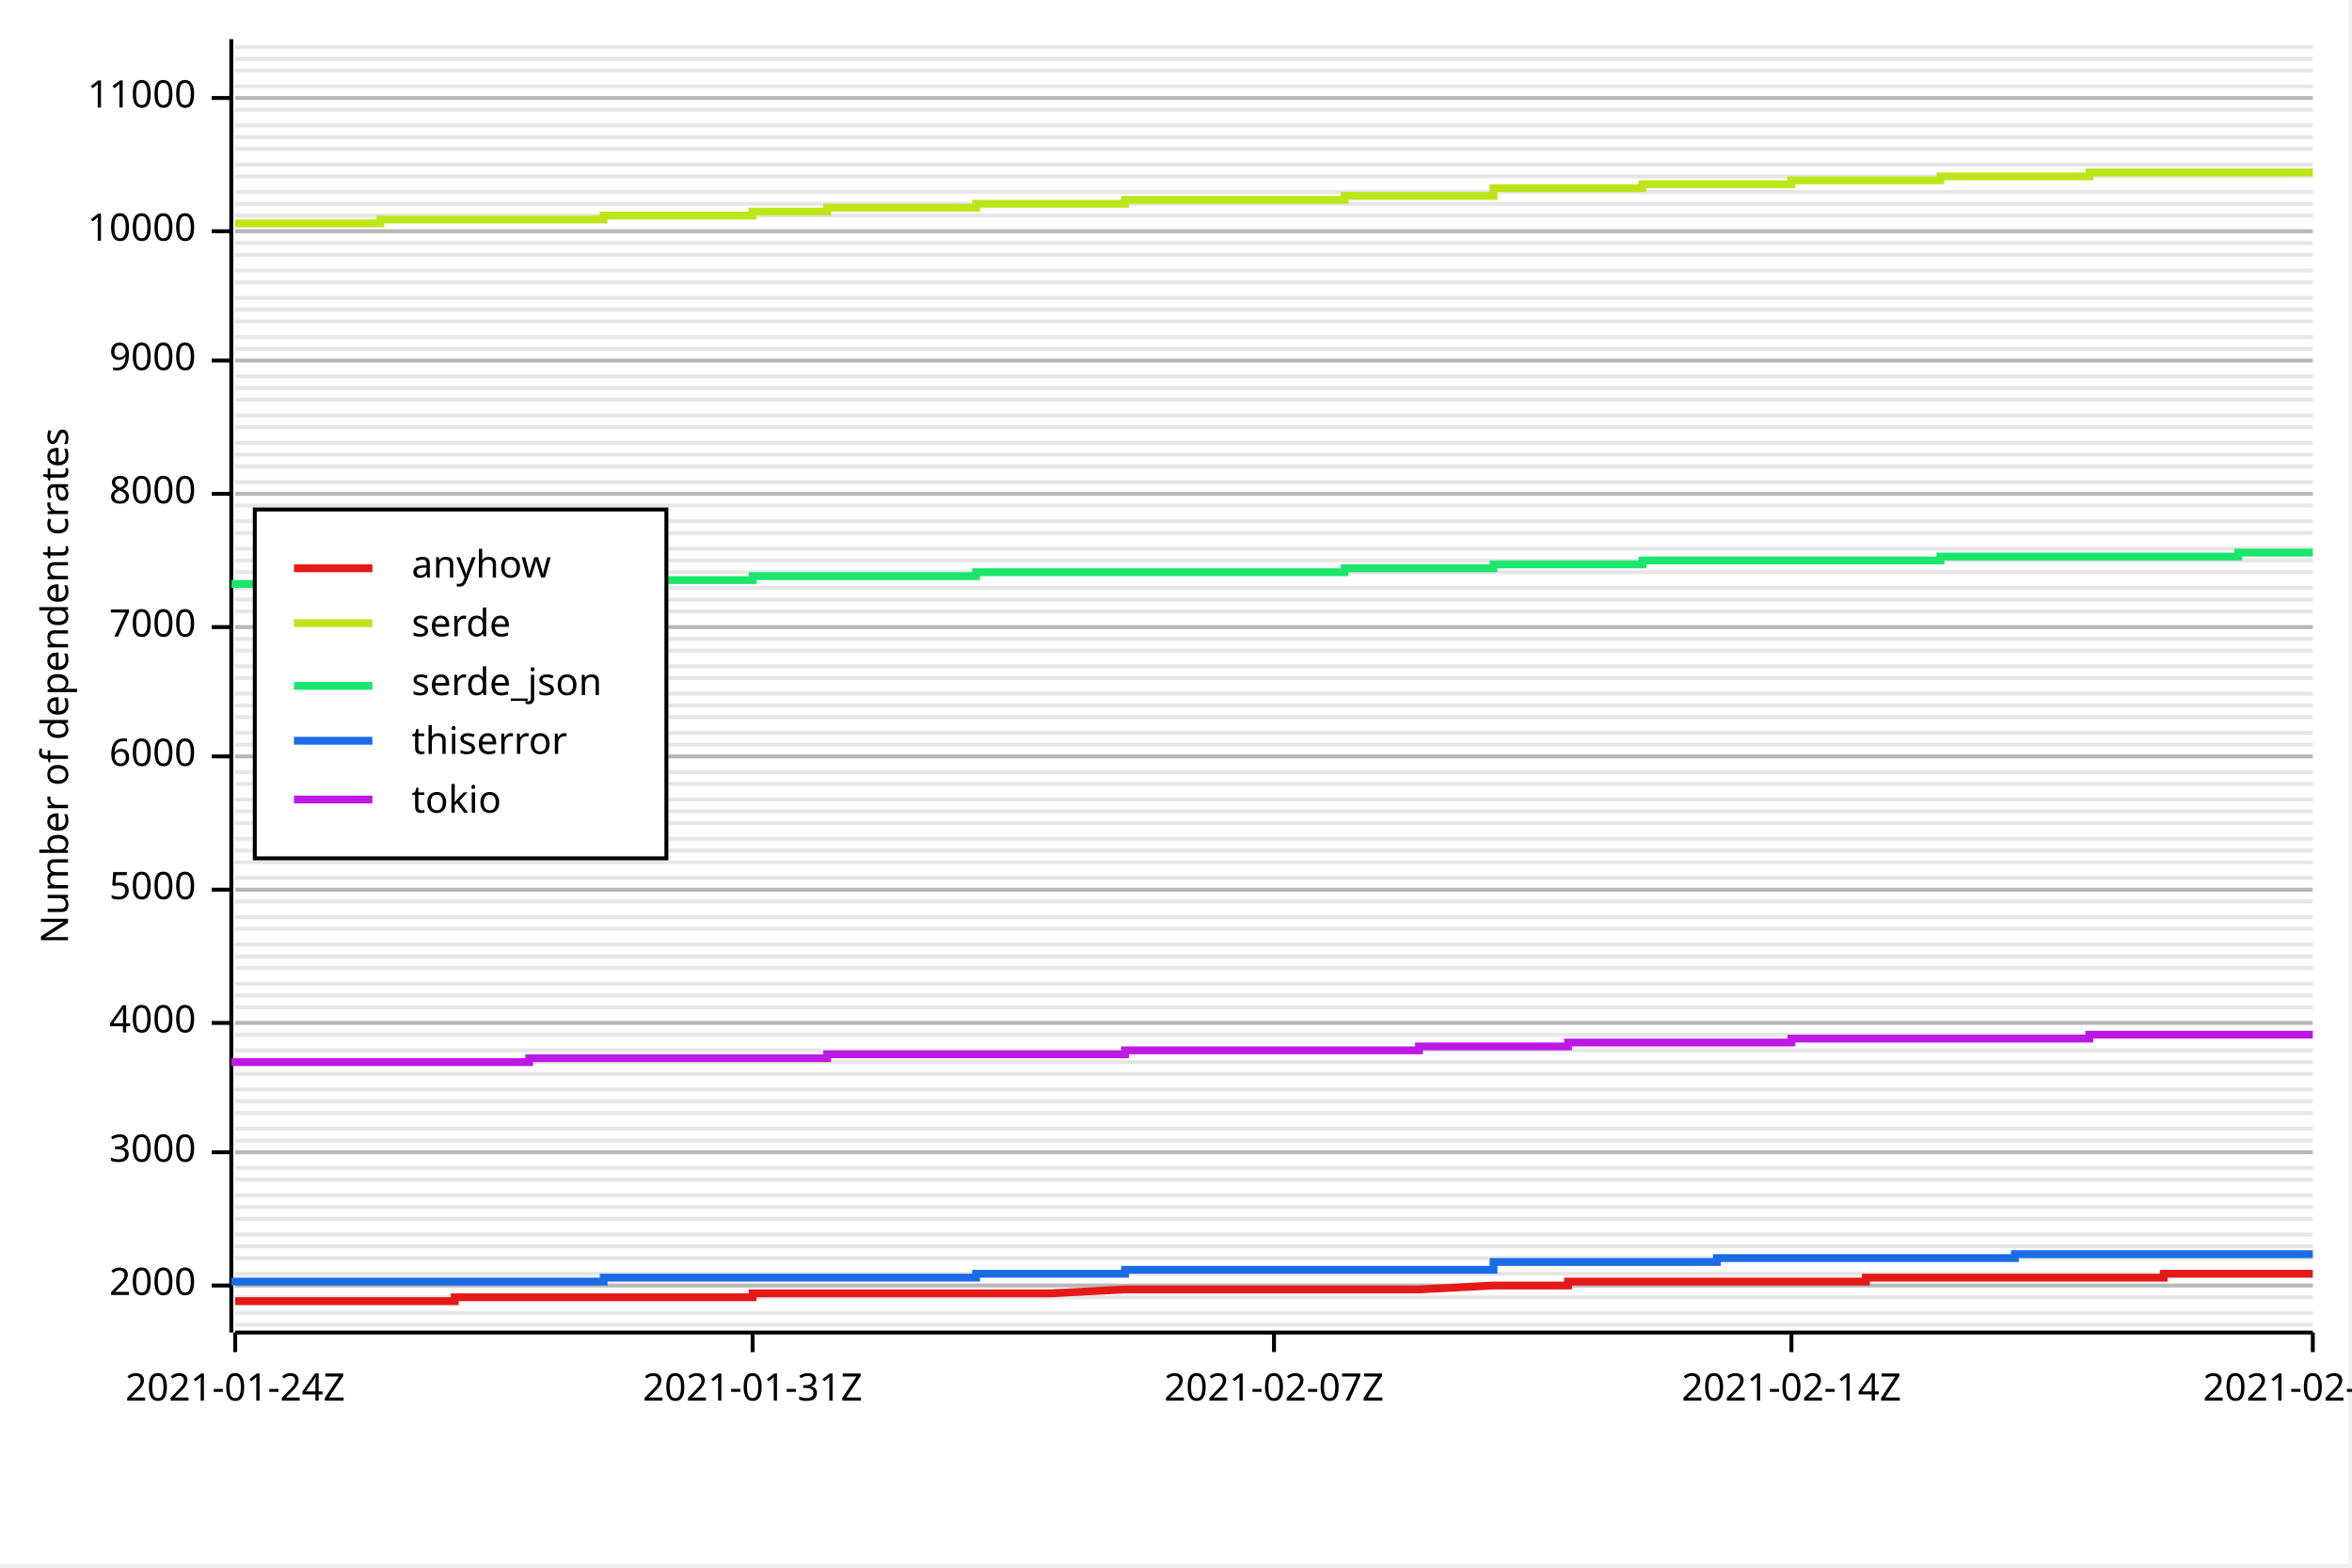
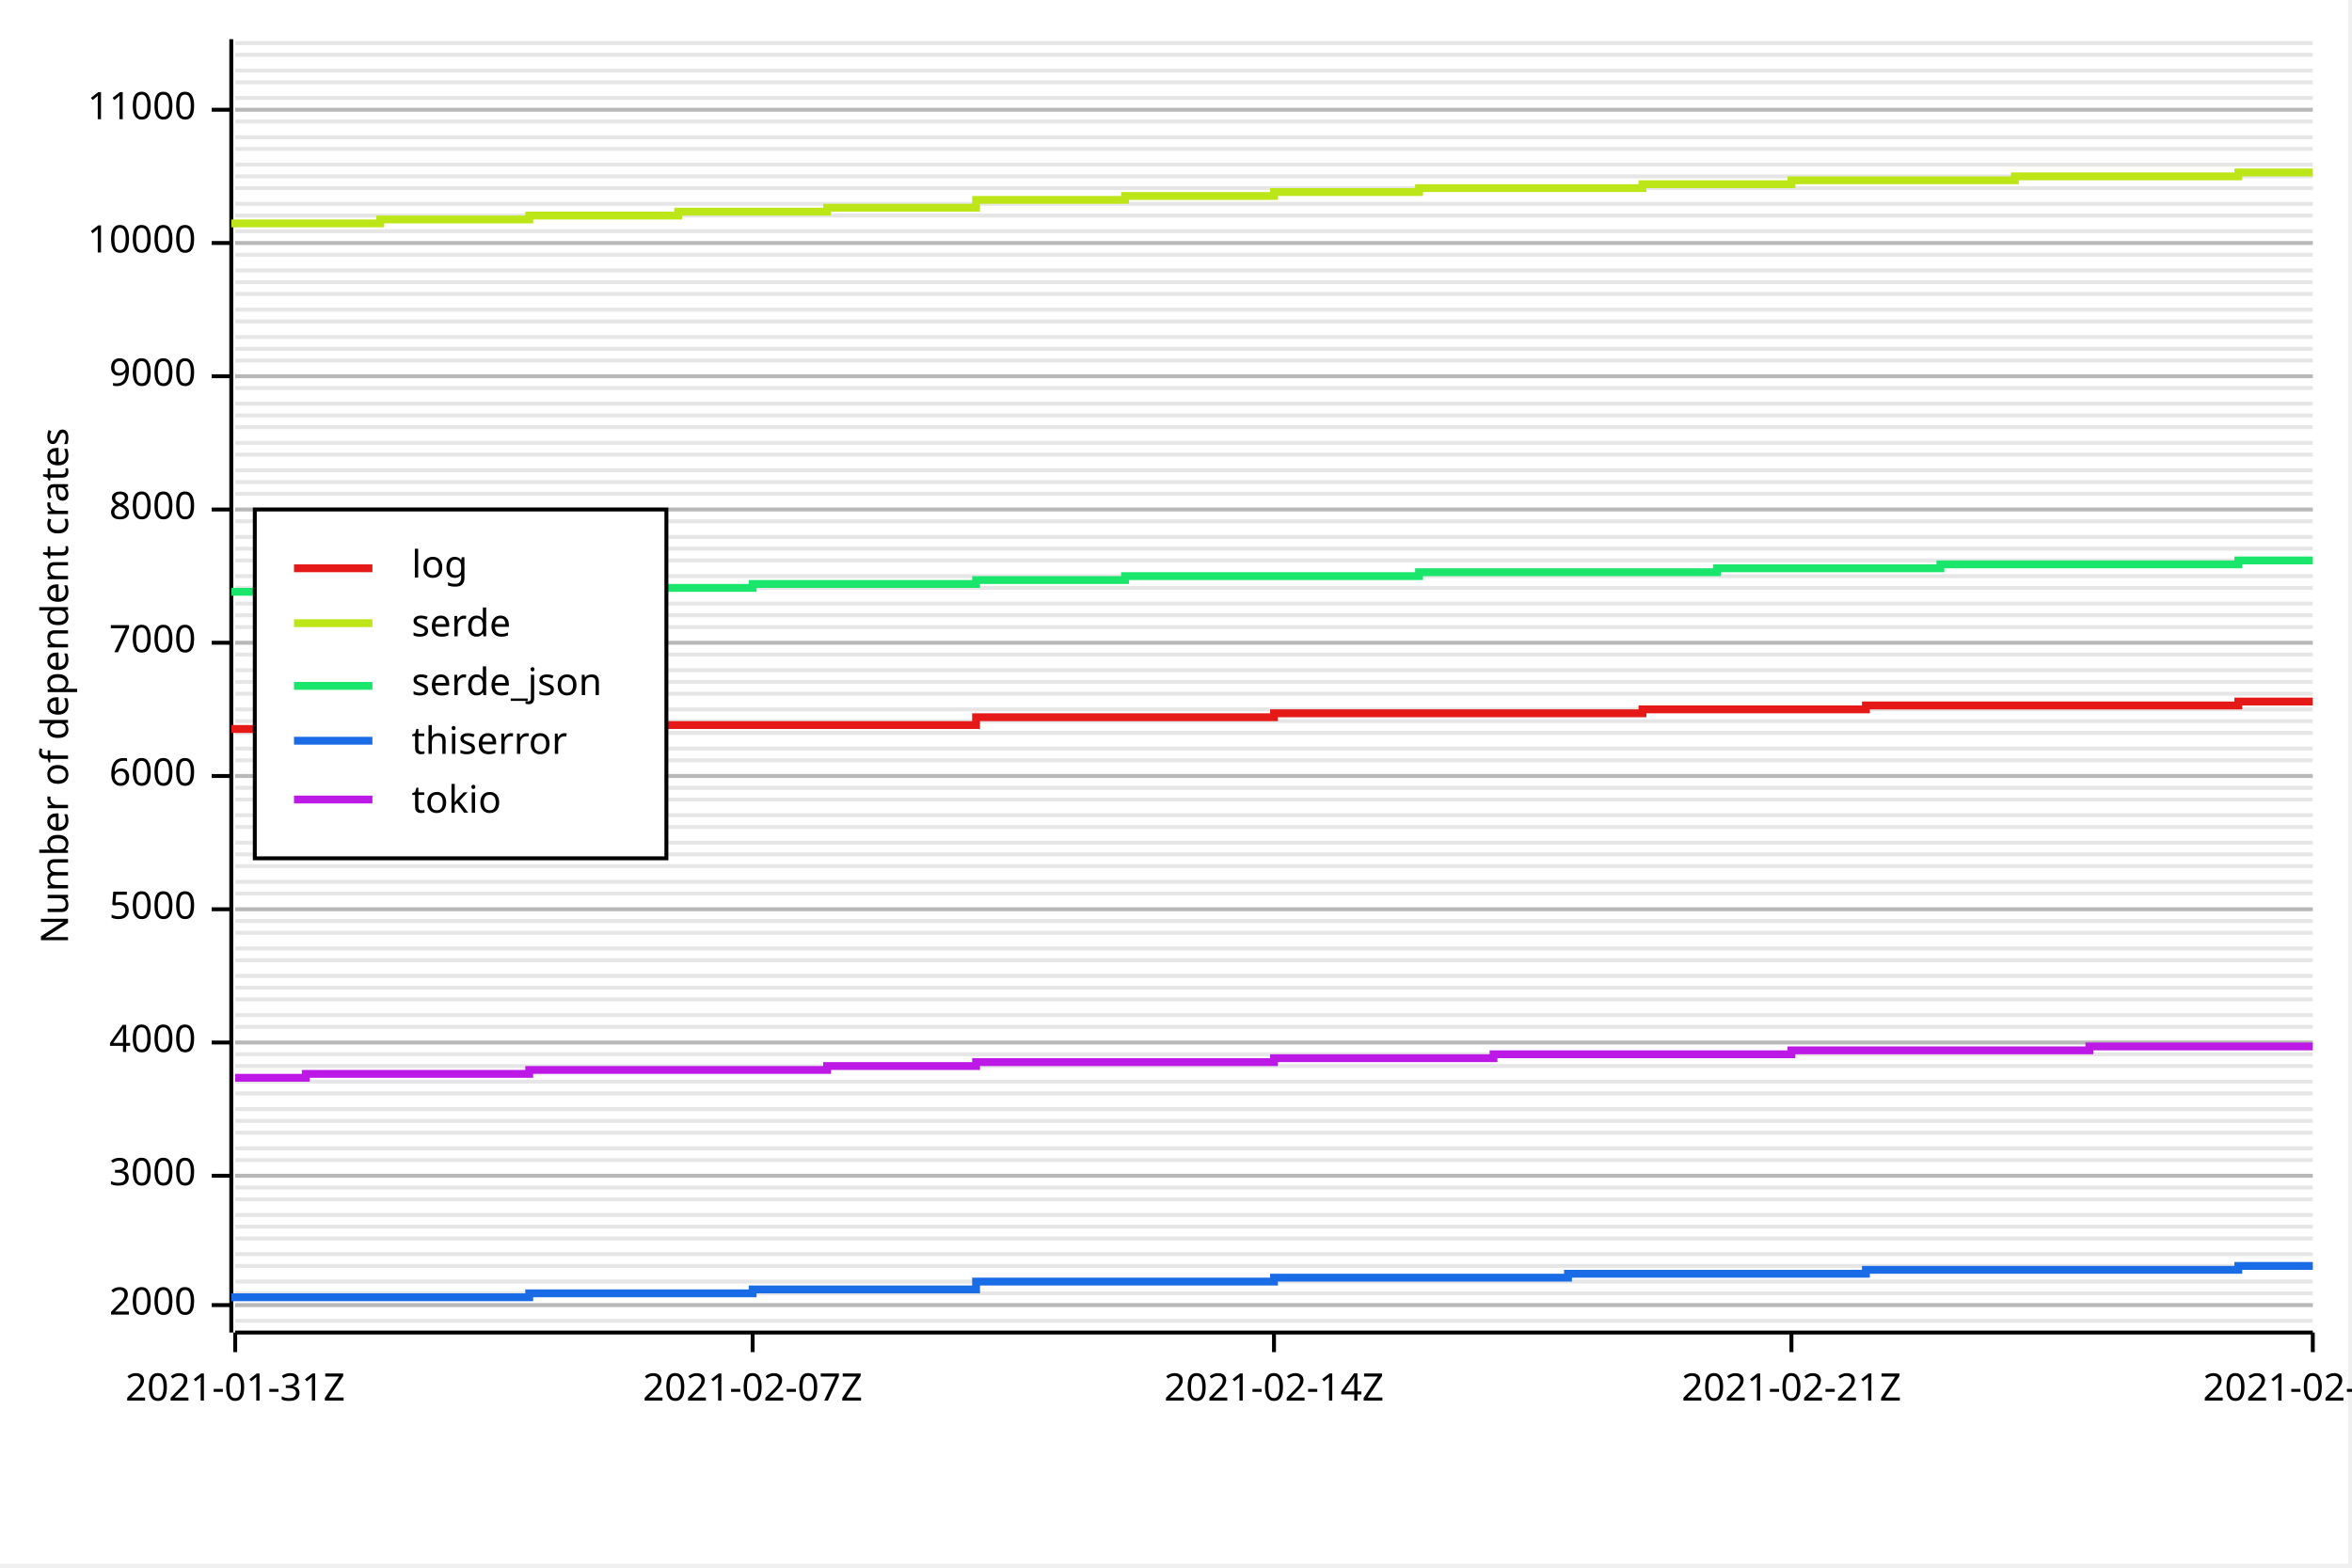
<svg xmlns="http://www.w3.org/2000/svg" width="600" height="400" viewBox="0 0 600 400">
  <rect x="0" y="0" width="599" height="399" opacity="1" fill="#FFFFFF" stroke="none" />
-   <line opacity="0.1" stroke="#000000" stroke-width="1" x1="60" y1="338" x2="590" y2="338" />
-   <line opacity="0.1" stroke="#000000" stroke-width="1" x1="60" y1="335" x2="590" y2="335" />
-   <line opacity="0.1" stroke="#000000" stroke-width="1" x1="60" y1="331" x2="590" y2="331" />
-   <line opacity="0.1" stroke="#000000" stroke-width="1" x1="60" y1="328" x2="590" y2="328" />
-   <line opacity="0.1" stroke="#000000" stroke-width="1" x1="60" y1="325" x2="590" y2="325" />
-   <line opacity="0.1" stroke="#000000" stroke-width="1" x1="60" y1="321" x2="590" y2="321" />
-   <line opacity="0.1" stroke="#000000" stroke-width="1" x1="60" y1="318" x2="590" y2="318" />
-   <line opacity="0.1" stroke="#000000" stroke-width="1" x1="60" y1="315" x2="590" y2="315" />
-   <line opacity="0.1" stroke="#000000" stroke-width="1" x1="60" y1="311" x2="590" y2="311" />
-   <line opacity="0.1" stroke="#000000" stroke-width="1" x1="60" y1="308" x2="590" y2="308" />
-   <line opacity="0.1" stroke="#000000" stroke-width="1" x1="60" y1="305" x2="590" y2="305" />
-   <line opacity="0.1" stroke="#000000" stroke-width="1" x1="60" y1="301" x2="590" y2="301" />
-   <line opacity="0.1" stroke="#000000" stroke-width="1" x1="60" y1="298" x2="590" y2="298" />
-   <line opacity="0.1" stroke="#000000" stroke-width="1" x1="60" y1="294" x2="590" y2="294" />
-   <line opacity="0.1" stroke="#000000" stroke-width="1" x1="60" y1="291" x2="590" y2="291" />
-   <line opacity="0.1" stroke="#000000" stroke-width="1" x1="60" y1="288" x2="590" y2="288" />
-   <line opacity="0.1" stroke="#000000" stroke-width="1" x1="60" y1="284" x2="590" y2="284" />
-   <line opacity="0.1" stroke="#000000" stroke-width="1" x1="60" y1="281" x2="590" y2="281" />
-   <line opacity="0.1" stroke="#000000" stroke-width="1" x1="60" y1="278" x2="590" y2="278" />
-   <line opacity="0.1" stroke="#000000" stroke-width="1" x1="60" y1="274" x2="590" y2="274" />
-   <line opacity="0.1" stroke="#000000" stroke-width="1" x1="60" y1="271" x2="590" y2="271" />
-   <line opacity="0.1" stroke="#000000" stroke-width="1" x1="60" y1="268" x2="590" y2="268" />
-   <line opacity="0.1" stroke="#000000" stroke-width="1" x1="60" y1="264" x2="590" y2="264" />
-   <line opacity="0.1" stroke="#000000" stroke-width="1" x1="60" y1="261" x2="590" y2="261" />
-   <line opacity="0.1" stroke="#000000" stroke-width="1" x1="60" y1="257" x2="590" y2="257" />
-   <line opacity="0.1" stroke="#000000" stroke-width="1" x1="60" y1="254" x2="590" y2="254" />
-   <line opacity="0.1" stroke="#000000" stroke-width="1" x1="60" y1="251" x2="590" y2="251" />
-   <line opacity="0.1" stroke="#000000" stroke-width="1" x1="60" y1="247" x2="590" y2="247" />
-   <line opacity="0.1" stroke="#000000" stroke-width="1" x1="60" y1="244" x2="590" y2="244" />
-   <line opacity="0.1" stroke="#000000" stroke-width="1" x1="60" y1="241" x2="590" y2="241" />
-   <line opacity="0.1" stroke="#000000" stroke-width="1" x1="60" y1="237" x2="590" y2="237" />
-   <line opacity="0.1" stroke="#000000" stroke-width="1" x1="60" y1="234" x2="590" y2="234" />
-   <line opacity="0.1" stroke="#000000" stroke-width="1" x1="60" y1="230" x2="590" y2="230" />
-   <line opacity="0.1" stroke="#000000" stroke-width="1" x1="60" y1="227" x2="590" y2="227" />
-   <line opacity="0.1" stroke="#000000" stroke-width="1" x1="60" y1="224" x2="590" y2="224" />
-   <line opacity="0.1" stroke="#000000" stroke-width="1" x1="60" y1="220" x2="590" y2="220" />
-   <line opacity="0.1" stroke="#000000" stroke-width="1" x1="60" y1="217" x2="590" y2="217" />
-   <line opacity="0.1" stroke="#000000" stroke-width="1" x1="60" y1="214" x2="590" y2="214" />
-   <line opacity="0.1" stroke="#000000" stroke-width="1" x1="60" y1="210" x2="590" y2="210" />
-   <line opacity="0.1" stroke="#000000" stroke-width="1" x1="60" y1="207" x2="590" y2="207" />
+   <line opacity="0.1" stroke="#000000" stroke-width="1" x1="60" y1="337" x2="590" y2="337" />
+   <line opacity="0.1" stroke="#000000" stroke-width="1" x1="60" y1="333" x2="590" y2="333" />
+   <line opacity="0.1" stroke="#000000" stroke-width="1" x1="60" y1="330" x2="590" y2="330" />
+   <line opacity="0.1" stroke="#000000" stroke-width="1" x1="60" y1="327" x2="590" y2="327" />
+   <line opacity="0.1" stroke="#000000" stroke-width="1" x1="60" y1="323" x2="590" y2="323" />
+   <line opacity="0.1" stroke="#000000" stroke-width="1" x1="60" y1="320" x2="590" y2="320" />
+   <line opacity="0.1" stroke="#000000" stroke-width="1" x1="60" y1="316" x2="590" y2="316" />
+   <line opacity="0.1" stroke="#000000" stroke-width="1" x1="60" y1="313" x2="590" y2="313" />
+   <line opacity="0.1" stroke="#000000" stroke-width="1" x1="60" y1="310" x2="590" y2="310" />
+   <line opacity="0.1" stroke="#000000" stroke-width="1" x1="60" y1="306" x2="590" y2="306" />
+   <line opacity="0.1" stroke="#000000" stroke-width="1" x1="60" y1="303" x2="590" y2="303" />
+   <line opacity="0.1" stroke="#000000" stroke-width="1" x1="60" y1="300" x2="590" y2="300" />
+   <line opacity="0.1" stroke="#000000" stroke-width="1" x1="60" y1="296" x2="590" y2="296" />
+   <line opacity="0.1" stroke="#000000" stroke-width="1" x1="60" y1="293" x2="590" y2="293" />
+   <line opacity="0.1" stroke="#000000" stroke-width="1" x1="60" y1="289" x2="590" y2="289" />
+   <line opacity="0.1" stroke="#000000" stroke-width="1" x1="60" y1="286" x2="590" y2="286" />
+   <line opacity="0.1" stroke="#000000" stroke-width="1" x1="60" y1="283" x2="590" y2="283" />
+   <line opacity="0.1" stroke="#000000" stroke-width="1" x1="60" y1="279" x2="590" y2="279" />
+   <line opacity="0.1" stroke="#000000" stroke-width="1" x1="60" y1="276" x2="590" y2="276" />
+   <line opacity="0.1" stroke="#000000" stroke-width="1" x1="60" y1="272" x2="590" y2="272" />
+   <line opacity="0.1" stroke="#000000" stroke-width="1" x1="60" y1="269" x2="590" y2="269" />
+   <line opacity="0.1" stroke="#000000" stroke-width="1" x1="60" y1="266" x2="590" y2="266" />
+   <line opacity="0.1" stroke="#000000" stroke-width="1" x1="60" y1="262" x2="590" y2="262" />
+   <line opacity="0.1" stroke="#000000" stroke-width="1" x1="60" y1="259" x2="590" y2="259" />
+   <line opacity="0.1" stroke="#000000" stroke-width="1" x1="60" y1="255" x2="590" y2="255" />
+   <line opacity="0.1" stroke="#000000" stroke-width="1" x1="60" y1="252" x2="590" y2="252" />
+   <line opacity="0.1" stroke="#000000" stroke-width="1" x1="60" y1="249" x2="590" y2="249" />
+   <line opacity="0.1" stroke="#000000" stroke-width="1" x1="60" y1="245" x2="590" y2="245" />
+   <line opacity="0.1" stroke="#000000" stroke-width="1" x1="60" y1="242" x2="590" y2="242" />
+   <line opacity="0.1" stroke="#000000" stroke-width="1" x1="60" y1="238" x2="590" y2="238" />
+   <line opacity="0.1" stroke="#000000" stroke-width="1" x1="60" y1="235" x2="590" y2="235" />
+   <line opacity="0.1" stroke="#000000" stroke-width="1" x1="60" y1="232" x2="590" y2="232" />
+   <line opacity="0.1" stroke="#000000" stroke-width="1" x1="60" y1="228" x2="590" y2="228" />
+   <line opacity="0.1" stroke="#000000" stroke-width="1" x1="60" y1="225" x2="590" y2="225" />
+   <line opacity="0.1" stroke="#000000" stroke-width="1" x1="60" y1="221" x2="590" y2="221" />
+   <line opacity="0.1" stroke="#000000" stroke-width="1" x1="60" y1="218" x2="590" y2="218" />
+   <line opacity="0.1" stroke="#000000" stroke-width="1" x1="60" y1="215" x2="590" y2="215" />
+   <line opacity="0.1" stroke="#000000" stroke-width="1" x1="60" y1="211" x2="590" y2="211" />
+   <line opacity="0.1" stroke="#000000" stroke-width="1" x1="60" y1="208" x2="590" y2="208" />
  <line opacity="0.1" stroke="#000000" stroke-width="1" x1="60" y1="204" x2="590" y2="204" />
-   <line opacity="0.1" stroke="#000000" stroke-width="1" x1="60" y1="200" x2="590" y2="200" />
-   <line opacity="0.1" stroke="#000000" stroke-width="1" x1="60" y1="197" x2="590" y2="197" />
-   <line opacity="0.1" stroke="#000000" stroke-width="1" x1="60" y1="193" x2="590" y2="193" />
-   <line opacity="0.1" stroke="#000000" stroke-width="1" x1="60" y1="190" x2="590" y2="190" />
+   <line opacity="0.1" stroke="#000000" stroke-width="1" x1="60" y1="201" x2="590" y2="201" />
+   <line opacity="0.1" stroke="#000000" stroke-width="1" x1="60" y1="198" x2="590" y2="198" />
+   <line opacity="0.1" stroke="#000000" stroke-width="1" x1="60" y1="194" x2="590" y2="194" />
+   <line opacity="0.1" stroke="#000000" stroke-width="1" x1="60" y1="191" x2="590" y2="191" />
  <line opacity="0.1" stroke="#000000" stroke-width="1" x1="60" y1="187" x2="590" y2="187" />
-   <line opacity="0.1" stroke="#000000" stroke-width="1" x1="60" y1="183" x2="590" y2="183" />
-   <line opacity="0.1" stroke="#000000" stroke-width="1" x1="60" y1="180" x2="590" y2="180" />
+   <line opacity="0.1" stroke="#000000" stroke-width="1" x1="60" y1="184" x2="590" y2="184" />
+   <line opacity="0.1" stroke="#000000" stroke-width="1" x1="60" y1="181" x2="590" y2="181" />
  <line opacity="0.1" stroke="#000000" stroke-width="1" x1="60" y1="177" x2="590" y2="177" />
-   <line opacity="0.1" stroke="#000000" stroke-width="1" x1="60" y1="173" x2="590" y2="173" />
-   <line opacity="0.1" stroke="#000000" stroke-width="1" x1="60" y1="170" x2="590" y2="170" />
-   <line opacity="0.1" stroke="#000000" stroke-width="1" x1="60" y1="166" x2="590" y2="166" />
-   <line opacity="0.1" stroke="#000000" stroke-width="1" x1="60" y1="163" x2="590" y2="163" />
+   <line opacity="0.1" stroke="#000000" stroke-width="1" x1="60" y1="174" x2="590" y2="174" />
+   <line opacity="0.1" stroke="#000000" stroke-width="1" x1="60" y1="171" x2="590" y2="171" />
+   <line opacity="0.1" stroke="#000000" stroke-width="1" x1="60" y1="167" x2="590" y2="167" />
+   <line opacity="0.1" stroke="#000000" stroke-width="1" x1="60" y1="164" x2="590" y2="164" />
  <line opacity="0.1" stroke="#000000" stroke-width="1" x1="60" y1="160" x2="590" y2="160" />
-   <line opacity="0.1" stroke="#000000" stroke-width="1" x1="60" y1="156" x2="590" y2="156" />
-   <line opacity="0.1" stroke="#000000" stroke-width="1" x1="60" y1="153" x2="590" y2="153" />
+   <line opacity="0.1" stroke="#000000" stroke-width="1" x1="60" y1="157" x2="590" y2="157" />
+   <line opacity="0.1" stroke="#000000" stroke-width="1" x1="60" y1="154" x2="590" y2="154" />
  <line opacity="0.1" stroke="#000000" stroke-width="1" x1="60" y1="150" x2="590" y2="150" />
-   <line opacity="0.1" stroke="#000000" stroke-width="1" x1="60" y1="146" x2="590" y2="146" />
+   <line opacity="0.1" stroke="#000000" stroke-width="1" x1="60" y1="147" x2="590" y2="147" />
  <line opacity="0.1" stroke="#000000" stroke-width="1" x1="60" y1="143" x2="590" y2="143" />
  <line opacity="0.1" stroke="#000000" stroke-width="1" x1="60" y1="140" x2="590" y2="140" />
-   <line opacity="0.1" stroke="#000000" stroke-width="1" x1="60" y1="136" x2="590" y2="136" />
+   <line opacity="0.1" stroke="#000000" stroke-width="1" x1="60" y1="137" x2="590" y2="137" />
  <line opacity="0.1" stroke="#000000" stroke-width="1" x1="60" y1="133" x2="590" y2="133" />
-   <line opacity="0.1" stroke="#000000" stroke-width="1" x1="60" y1="129" x2="590" y2="129" />
+   <line opacity="0.1" stroke="#000000" stroke-width="1" x1="60" y1="130" x2="590" y2="130" />
  <line opacity="0.1" stroke="#000000" stroke-width="1" x1="60" y1="126" x2="590" y2="126" />
  <line opacity="0.1" stroke="#000000" stroke-width="1" x1="60" y1="123" x2="590" y2="123" />
-   <line opacity="0.1" stroke="#000000" stroke-width="1" x1="60" y1="119" x2="590" y2="119" />
+   <line opacity="0.1" stroke="#000000" stroke-width="1" x1="60" y1="120" x2="590" y2="120" />
  <line opacity="0.1" stroke="#000000" stroke-width="1" x1="60" y1="116" x2="590" y2="116" />
  <line opacity="0.1" stroke="#000000" stroke-width="1" x1="60" y1="113" x2="590" y2="113" />
  <line opacity="0.1" stroke="#000000" stroke-width="1" x1="60" y1="109" x2="590" y2="109" />
  <line opacity="0.1" stroke="#000000" stroke-width="1" x1="60" y1="106" x2="590" y2="106" />
-   <line opacity="0.1" stroke="#000000" stroke-width="1" x1="60" y1="102" x2="590" y2="102" />
+   <line opacity="0.1" stroke="#000000" stroke-width="1" x1="60" y1="103" x2="590" y2="103" />
  <line opacity="0.1" stroke="#000000" stroke-width="1" x1="60" y1="99" x2="590" y2="99" />
  <line opacity="0.1" stroke="#000000" stroke-width="1" x1="60" y1="96" x2="590" y2="96" />
  <line opacity="0.1" stroke="#000000" stroke-width="1" x1="60" y1="92" x2="590" y2="92" />
  <line opacity="0.1" stroke="#000000" stroke-width="1" x1="60" y1="89" x2="590" y2="89" />
  <line opacity="0.1" stroke="#000000" stroke-width="1" x1="60" y1="86" x2="590" y2="86" />
  <line opacity="0.1" stroke="#000000" stroke-width="1" x1="60" y1="82" x2="590" y2="82" />
  <line opacity="0.1" stroke="#000000" stroke-width="1" x1="60" y1="79" x2="590" y2="79" />
-   <line opacity="0.1" stroke="#000000" stroke-width="1" x1="60" y1="76" x2="590" y2="76" />
+   <line opacity="0.1" stroke="#000000" stroke-width="1" x1="60" y1="75" x2="590" y2="75" />
  <line opacity="0.1" stroke="#000000" stroke-width="1" x1="60" y1="72" x2="590" y2="72" />
  <line opacity="0.1" stroke="#000000" stroke-width="1" x1="60" y1="69" x2="590" y2="69" />
  <line opacity="0.1" stroke="#000000" stroke-width="1" x1="60" y1="65" x2="590" y2="65" />
  <line opacity="0.1" stroke="#000000" stroke-width="1" x1="60" y1="62" x2="590" y2="62" />
  <line opacity="0.1" stroke="#000000" stroke-width="1" x1="60" y1="59" x2="590" y2="59" />
  <line opacity="0.1" stroke="#000000" stroke-width="1" x1="60" y1="55" x2="590" y2="55" />
  <line opacity="0.1" stroke="#000000" stroke-width="1" x1="60" y1="52" x2="590" y2="52" />
-   <line opacity="0.1" stroke="#000000" stroke-width="1" x1="60" y1="49" x2="590" y2="49" />
+   <line opacity="0.1" stroke="#000000" stroke-width="1" x1="60" y1="48" x2="590" y2="48" />
  <line opacity="0.1" stroke="#000000" stroke-width="1" x1="60" y1="45" x2="590" y2="45" />
  <line opacity="0.1" stroke="#000000" stroke-width="1" x1="60" y1="42" x2="590" y2="42" />
  <line opacity="0.1" stroke="#000000" stroke-width="1" x1="60" y1="38" x2="590" y2="38" />
  <line opacity="0.1" stroke="#000000" stroke-width="1" x1="60" y1="35" x2="590" y2="35" />
-   <line opacity="0.1" stroke="#000000" stroke-width="1" x1="60" y1="32" x2="590" y2="32" />
+   <line opacity="0.1" stroke="#000000" stroke-width="1" x1="60" y1="31" x2="590" y2="31" />
  <line opacity="0.1" stroke="#000000" stroke-width="1" x1="60" y1="28" x2="590" y2="28" />
  <line opacity="0.1" stroke="#000000" stroke-width="1" x1="60" y1="25" x2="590" y2="25" />
-   <line opacity="0.1" stroke="#000000" stroke-width="1" x1="60" y1="22" x2="590" y2="22" />
+   <line opacity="0.1" stroke="#000000" stroke-width="1" x1="60" y1="21" x2="590" y2="21" />
  <line opacity="0.1" stroke="#000000" stroke-width="1" x1="60" y1="18" x2="590" y2="18" />
-   <line opacity="0.1" stroke="#000000" stroke-width="1" x1="60" y1="15" x2="590" y2="15" />
-   <line opacity="0.1" stroke="#000000" stroke-width="1" x1="60" y1="12" x2="590" y2="12" />
+   <line opacity="0.1" stroke="#000000" stroke-width="1" x1="60" y1="14" x2="590" y2="14" />
+   <line opacity="0.1" stroke="#000000" stroke-width="1" x1="60" y1="11" x2="590" y2="11" />
  <text x="10" y="175" dy="0.76em" text-anchor="middle" font-family="sans-serif" font-size="9.677" opacity="1" fill="#000000" transform="rotate(270, 10, 175)">
Number of dependent crates
</text>
-   <line opacity="0.2" stroke="#000000" stroke-width="1" x1="60" y1="328" x2="590" y2="328" />
-   <line opacity="0.2" stroke="#000000" stroke-width="1" x1="60" y1="294" x2="590" y2="294" />
-   <line opacity="0.2" stroke="#000000" stroke-width="1" x1="60" y1="261" x2="590" y2="261" />
-   <line opacity="0.2" stroke="#000000" stroke-width="1" x1="60" y1="227" x2="590" y2="227" />
-   <line opacity="0.2" stroke="#000000" stroke-width="1" x1="60" y1="193" x2="590" y2="193" />
-   <line opacity="0.2" stroke="#000000" stroke-width="1" x1="60" y1="160" x2="590" y2="160" />
-   <line opacity="0.2" stroke="#000000" stroke-width="1" x1="60" y1="126" x2="590" y2="126" />
-   <line opacity="0.2" stroke="#000000" stroke-width="1" x1="60" y1="92" x2="590" y2="92" />
-   <line opacity="0.2" stroke="#000000" stroke-width="1" x1="60" y1="59" x2="590" y2="59" />
-   <line opacity="0.2" stroke="#000000" stroke-width="1" x1="60" y1="25" x2="590" y2="25" />
+   <line opacity="0.2" stroke="#000000" stroke-width="1" x1="60" y1="333" x2="590" y2="333" />
+   <line opacity="0.2" stroke="#000000" stroke-width="1" x1="60" y1="300" x2="590" y2="300" />
+   <line opacity="0.2" stroke="#000000" stroke-width="1" x1="60" y1="266" x2="590" y2="266" />
+   <line opacity="0.2" stroke="#000000" stroke-width="1" x1="60" y1="232" x2="590" y2="232" />
+   <line opacity="0.2" stroke="#000000" stroke-width="1" x1="60" y1="198" x2="590" y2="198" />
+   <line opacity="0.2" stroke="#000000" stroke-width="1" x1="60" y1="164" x2="590" y2="164" />
+   <line opacity="0.2" stroke="#000000" stroke-width="1" x1="60" y1="130" x2="590" y2="130" />
+   <line opacity="0.2" stroke="#000000" stroke-width="1" x1="60" y1="96" x2="590" y2="96" />
+   <line opacity="0.2" stroke="#000000" stroke-width="1" x1="60" y1="62" x2="590" y2="62" />
+   <line opacity="0.2" stroke="#000000" stroke-width="1" x1="60" y1="28" x2="590" y2="28" />
  <polyline fill="none" opacity="1" stroke="#000000" stroke-width="1" points="59,10 59,340 " />
-   <text x="50" y="328" dy="0.5ex" text-anchor="end" font-family="sans-serif" font-size="9.677" opacity="1" fill="#000000">
+   <text x="50" y="333" dy="0.5ex" text-anchor="end" font-family="sans-serif" font-size="9.677" opacity="1" fill="#000000">
2000
</text>
-   <polyline fill="none" opacity="1" stroke="#000000" stroke-width="1" points="54,328 59,328 " />
-   <text x="50" y="294" dy="0.5ex" text-anchor="end" font-family="sans-serif" font-size="9.677" opacity="1" fill="#000000">
+   <polyline fill="none" opacity="1" stroke="#000000" stroke-width="1" points="54,333 59,333 " />
+   <text x="50" y="300" dy="0.5ex" text-anchor="end" font-family="sans-serif" font-size="9.677" opacity="1" fill="#000000">
3000
</text>
-   <polyline fill="none" opacity="1" stroke="#000000" stroke-width="1" points="54,294 59,294 " />
-   <text x="50" y="261" dy="0.5ex" text-anchor="end" font-family="sans-serif" font-size="9.677" opacity="1" fill="#000000">
+   <polyline fill="none" opacity="1" stroke="#000000" stroke-width="1" points="54,300 59,300 " />
+   <text x="50" y="266" dy="0.5ex" text-anchor="end" font-family="sans-serif" font-size="9.677" opacity="1" fill="#000000">
4000
</text>
-   <polyline fill="none" opacity="1" stroke="#000000" stroke-width="1" points="54,261 59,261 " />
-   <text x="50" y="227" dy="0.5ex" text-anchor="end" font-family="sans-serif" font-size="9.677" opacity="1" fill="#000000">
+   <polyline fill="none" opacity="1" stroke="#000000" stroke-width="1" points="54,266 59,266 " />
+   <text x="50" y="232" dy="0.5ex" text-anchor="end" font-family="sans-serif" font-size="9.677" opacity="1" fill="#000000">
5000
</text>
-   <polyline fill="none" opacity="1" stroke="#000000" stroke-width="1" points="54,227 59,227 " />
-   <text x="50" y="193" dy="0.5ex" text-anchor="end" font-family="sans-serif" font-size="9.677" opacity="1" fill="#000000">
+   <polyline fill="none" opacity="1" stroke="#000000" stroke-width="1" points="54,232 59,232 " />
+   <text x="50" y="198" dy="0.5ex" text-anchor="end" font-family="sans-serif" font-size="9.677" opacity="1" fill="#000000">
6000
</text>
-   <polyline fill="none" opacity="1" stroke="#000000" stroke-width="1" points="54,193 59,193 " />
-   <text x="50" y="160" dy="0.5ex" text-anchor="end" font-family="sans-serif" font-size="9.677" opacity="1" fill="#000000">
+   <polyline fill="none" opacity="1" stroke="#000000" stroke-width="1" points="54,198 59,198 " />
+   <text x="50" y="164" dy="0.5ex" text-anchor="end" font-family="sans-serif" font-size="9.677" opacity="1" fill="#000000">
7000
</text>
-   <polyline fill="none" opacity="1" stroke="#000000" stroke-width="1" points="54,160 59,160 " />
-   <text x="50" y="126" dy="0.5ex" text-anchor="end" font-family="sans-serif" font-size="9.677" opacity="1" fill="#000000">
+   <polyline fill="none" opacity="1" stroke="#000000" stroke-width="1" points="54,164 59,164 " />
+   <text x="50" y="130" dy="0.5ex" text-anchor="end" font-family="sans-serif" font-size="9.677" opacity="1" fill="#000000">
8000
</text>
-   <polyline fill="none" opacity="1" stroke="#000000" stroke-width="1" points="54,126 59,126 " />
-   <text x="50" y="92" dy="0.5ex" text-anchor="end" font-family="sans-serif" font-size="9.677" opacity="1" fill="#000000">
+   <polyline fill="none" opacity="1" stroke="#000000" stroke-width="1" points="54,130 59,130 " />
+   <text x="50" y="96" dy="0.5ex" text-anchor="end" font-family="sans-serif" font-size="9.677" opacity="1" fill="#000000">
9000
</text>
-   <polyline fill="none" opacity="1" stroke="#000000" stroke-width="1" points="54,92 59,92 " />
-   <text x="50" y="59" dy="0.5ex" text-anchor="end" font-family="sans-serif" font-size="9.677" opacity="1" fill="#000000">
+   <polyline fill="none" opacity="1" stroke="#000000" stroke-width="1" points="54,96 59,96 " />
+   <text x="50" y="62" dy="0.5ex" text-anchor="end" font-family="sans-serif" font-size="9.677" opacity="1" fill="#000000">
10000
</text>
-   <polyline fill="none" opacity="1" stroke="#000000" stroke-width="1" points="54,59 59,59 " />
-   <text x="50" y="25" dy="0.5ex" text-anchor="end" font-family="sans-serif" font-size="9.677" opacity="1" fill="#000000">
+   <polyline fill="none" opacity="1" stroke="#000000" stroke-width="1" points="54,62 59,62 " />
+   <text x="50" y="28" dy="0.5ex" text-anchor="end" font-family="sans-serif" font-size="9.677" opacity="1" fill="#000000">
11000
</text>
-   <polyline fill="none" opacity="1" stroke="#000000" stroke-width="1" points="54,25 59,25 " />
+   <polyline fill="none" opacity="1" stroke="#000000" stroke-width="1" points="54,28 59,28 " />
  <polyline fill="none" opacity="1" stroke="#000000" stroke-width="1" points="60,340 590,340 " />
  <text x="60" y="350" dy="0.76em" text-anchor="middle" font-family="sans-serif" font-size="9.677" opacity="1" fill="#000000">
- 2021-01-24Z
+ 2021-01-31Z
</text>
  <polyline fill="none" opacity="1" stroke="#000000" stroke-width="1" points="60,340 60,345 " />
  <text x="192" y="350" dy="0.76em" text-anchor="middle" font-family="sans-serif" font-size="9.677" opacity="1" fill="#000000">
- 2021-01-31Z
+ 2021-02-07Z
</text>
  <polyline fill="none" opacity="1" stroke="#000000" stroke-width="1" points="192,340 192,345 " />
  <text x="325" y="350" dy="0.76em" text-anchor="middle" font-family="sans-serif" font-size="9.677" opacity="1" fill="#000000">
- 2021-02-07Z
+ 2021-02-14Z
</text>
  <polyline fill="none" opacity="1" stroke="#000000" stroke-width="1" points="325,340 325,345 " />
  <text x="457" y="350" dy="0.76em" text-anchor="middle" font-family="sans-serif" font-size="9.677" opacity="1" fill="#000000">
- 2021-02-14Z
+ 2021-02-21Z
</text>
  <polyline fill="none" opacity="1" stroke="#000000" stroke-width="1" points="457,340 457,345 " />
  <text x="590" y="350" dy="0.76em" text-anchor="middle" font-family="sans-serif" font-size="9.677" opacity="1" fill="#000000">
- 2021-02-21Z
+ 2021-02-28Z
</text>
  <polyline fill="none" opacity="1" stroke="#000000" stroke-width="1" points="590,340 590,345 " />
-   <polyline fill="none" opacity="1" stroke="#E61919" stroke-width="2" points="60,332 60,332 78,332 78,332 97,332 97,332 116,332 116,331 135,331 135,331 154,331 154,331 173,331 173,331 192,331 192,330 211,330 211,330 230,330 230,330 249,330 249,330 268,330 268,330 287,329 287,329 306,329 306,329 325,329 325,329 343,329 343,329 362,329 362,329 381,328 381,328 400,328 400,327 419,327 419,327 438,327 438,327 457,327 457,327 476,327 476,326 495,326 495,326 514,326 514,326 533,326 533,326 552,326 552,325 571,325 571,325 590,325 " />
-   <polyline fill="none" opacity="1" stroke="#BDE619" stroke-width="2" points="60,57 60,57 78,57 78,57 97,57 97,56 116,56 116,56 135,56 135,56 154,56 154,55 173,55 173,55 192,55 192,54 211,54 211,53 230,53 230,53 249,53 249,52 268,52 268,52 287,52 287,51 306,51 306,51 325,51 325,51 343,51 343,50 362,50 362,50 381,50 381,48 400,48 400,48 419,48 419,47 438,47 438,47 457,47 457,46 476,46 476,46 495,46 495,45 514,45 514,45 533,45 533,44 552,44 552,44 571,44 571,44 590,44 " />
-   <polyline fill="none" opacity="1" stroke="#19E66B" stroke-width="2" points="60,150 60,149 78,149 78,149 97,149 97,149 116,149 116,149 135,149 135,148 154,148 154,148 173,148 173,148 192,148 192,147 211,147 211,147 230,147 230,147 249,147 249,146 268,146 268,146 287,146 287,146 306,146 306,146 325,146 325,146 343,146 343,145 362,145 362,145 381,145 381,144 400,144 400,144 419,144 419,143 438,143 438,143 457,143 457,143 476,143 476,143 495,143 495,142 514,142 514,142 533,142 533,142 552,142 552,142 571,142 571,141 590,141 " />
-   <polyline fill="none" opacity="1" stroke="#196BE6" stroke-width="2" points="60,328 60,327 78,327 78,327 97,327 97,327 116,327 116,327 135,327 135,327 154,327 154,326 173,326 173,326 192,326 192,326 211,326 211,326 230,326 230,326 249,326 249,325 268,325 268,325 287,325 287,324 306,324 306,324 325,324 325,324 343,324 343,324 362,324 362,324 381,324 381,322 400,322 400,322 419,322 419,322 438,322 438,321 457,321 457,321 476,321 476,321 495,321 495,321 514,321 514,320 533,320 533,320 552,320 552,320 571,320 571,320 590,320 " />
-   <polyline fill="none" opacity="1" stroke="#BD19E6" stroke-width="2" points="60,272 60,271 78,271 78,271 97,271 97,271 116,271 116,271 135,271 135,270 154,270 154,270 173,270 173,270 192,270 192,270 211,270 211,269 230,269 230,269 249,269 249,269 268,269 268,269 287,269 287,268 306,268 306,268 325,268 325,268 343,268 343,268 362,268 362,267 381,267 381,267 400,267 400,266 419,266 419,266 438,266 438,266 457,266 457,265 476,265 476,265 495,265 495,265 514,265 514,265 533,265 533,264 552,264 552,264 571,264 571,264 590,264 " />
+   <polyline fill="none" opacity="1" stroke="#E61919" stroke-width="2" points="60,187 60,186 78,186 78,186 97,186 97,186 116,186 116,186 135,186 135,186 154,185 154,185 173,185 173,185 192,185 192,185 211,185 211,185 230,185 230,185 249,185 249,183 268,183 268,183 287,183 287,183 306,183 306,183 325,183 325,182 343,182 343,182 362,182 362,182 381,182 381,182 400,182 400,182 419,182 419,181 438,181 438,181 457,181 457,181 476,181 476,180 495,180 495,180 514,180 514,180 533,180 533,180 552,180 552,180 571,180 571,179 590,179 " />
+   <polyline fill="none" opacity="1" stroke="#BDE619" stroke-width="2" points="60,58 60,57 78,57 78,57 97,57 97,56 116,56 116,56 135,56 135,55 154,55 154,55 173,55 173,54 192,54 192,54 211,54 211,53 230,53 230,53 249,53 249,51 268,51 268,51 287,51 287,50 306,50 306,50 325,50 325,49 343,49 343,49 362,49 362,48 381,48 381,48 400,48 400,48 419,48 419,47 438,47 438,47 457,47 457,46 476,46 476,46 495,46 495,46 514,46 514,45 533,45 533,45 552,45 552,45 571,45 571,44 590,44 " />
+   <polyline fill="none" opacity="1" stroke="#19E66B" stroke-width="2" points="60,152 60,151 78,151 78,151 97,151 97,151 116,151 116,150 135,150 135,150 154,150 154,150 173,150 173,150 192,150 192,149 211,149 211,149 230,149 230,149 249,149 249,148 268,148 268,148 287,148 287,147 306,147 306,147 325,147 325,147 343,147 343,147 362,147 362,146 381,146 381,146 400,146 400,146 419,146 419,146 438,146 438,145 457,145 457,145 476,145 476,145 495,145 495,144 514,144 514,144 533,144 533,144 552,144 552,144 571,144 571,143 590,143 " />
+   <polyline fill="none" opacity="1" stroke="#196BE6" stroke-width="2" points="60,332 60,331 78,331 78,331 97,331 97,331 116,331 116,331 135,331 135,330 154,330 154,330 173,330 173,330 192,330 192,329 211,329 211,329 230,329 230,329 249,329 249,327 268,327 268,327 287,327 287,327 306,327 306,327 325,327 325,326 343,326 343,326 362,326 362,326 381,326 381,326 400,326 400,325 419,325 419,325 438,325 438,325 457,325 457,325 476,325 476,324 495,324 495,324 514,324 514,324 533,324 533,324 552,324 552,324 571,324 571,323 590,323 " />
+   <polyline fill="none" opacity="1" stroke="#BD19E6" stroke-width="2" points="60,275 60,275 78,275 78,274 97,274 97,274 116,274 116,274 135,274 135,273 154,273 154,273 173,273 173,273 192,273 192,273 211,273 211,272 230,272 230,272 249,272 249,271 268,271 268,271 287,271 287,271 306,271 306,271 325,271 325,270 343,270 343,270 362,270 362,270 381,270 381,269 400,269 400,269 419,269 419,269 438,269 438,269 457,269 457,268 476,268 476,268 495,268 495,268 514,268 514,268 533,268 533,267 552,267 552,267 571,267 571,267 590,267 " />
  <rect x="65" y="130" width="105" height="89" opacity="1" fill="#FFFFFF" stroke="none" />
  <rect x="65" y="130" width="105" height="89" opacity="1" fill="none" stroke="#000000" />
  <text x="105" y="140" dy="0.76em" text-anchor="start" font-family="sans-serif" font-size="9.677" opacity="1" fill="#000000">
- anyhow
+ log
</text>
  <text x="105" y="155" dy="0.76em" text-anchor="start" font-family="sans-serif" font-size="9.677" opacity="1" fill="#000000">
serde
</text>
  <text x="105" y="170" dy="0.76em" text-anchor="start" font-family="sans-serif" font-size="9.677" opacity="1" fill="#000000">
serde_json
</text>
  <text x="105" y="185" dy="0.76em" text-anchor="start" font-family="sans-serif" font-size="9.677" opacity="1" fill="#000000">
thiserror
</text>
  <text x="105" y="200" dy="0.76em" text-anchor="start" font-family="sans-serif" font-size="9.677" opacity="1" fill="#000000">
tokio
</text>
  <polyline fill="none" opacity="1" stroke="#E61919" stroke-width="2" points="75,145 95,145 " />
  <polyline fill="none" opacity="1" stroke="#BDE619" stroke-width="2" points="75,159 95,159 " />
  <polyline fill="none" opacity="1" stroke="#19E66B" stroke-width="2" points="75,175 95,175 " />
  <polyline fill="none" opacity="1" stroke="#196BE6" stroke-width="2" points="75,189 95,189 " />
  <polyline fill="none" opacity="1" stroke="#BD19E6" stroke-width="2" points="75,204 95,204 " />
</svg>
